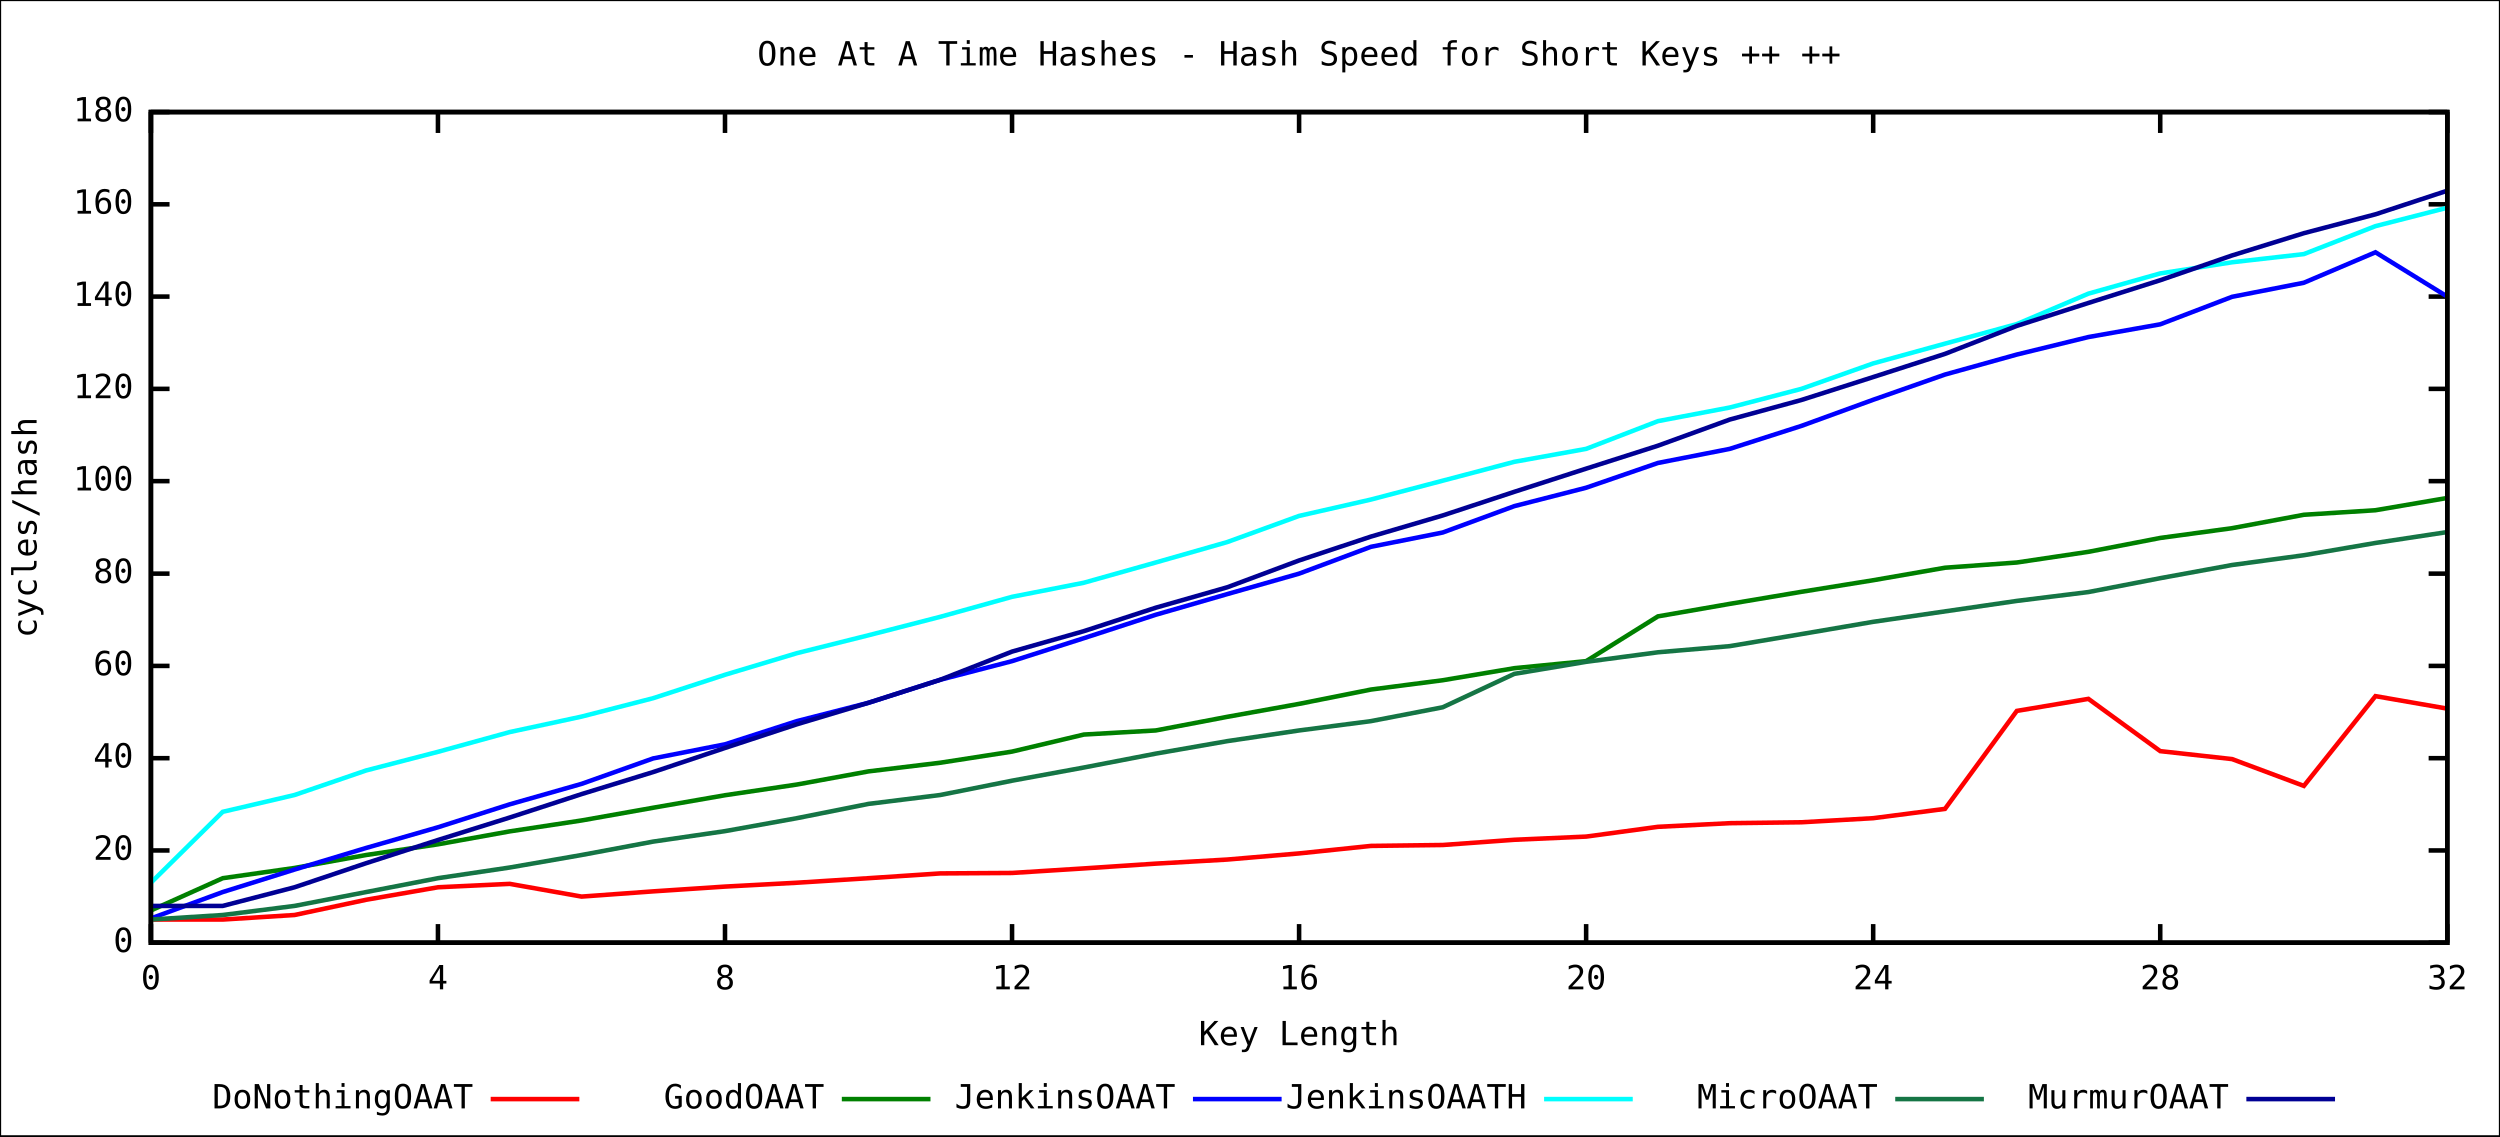
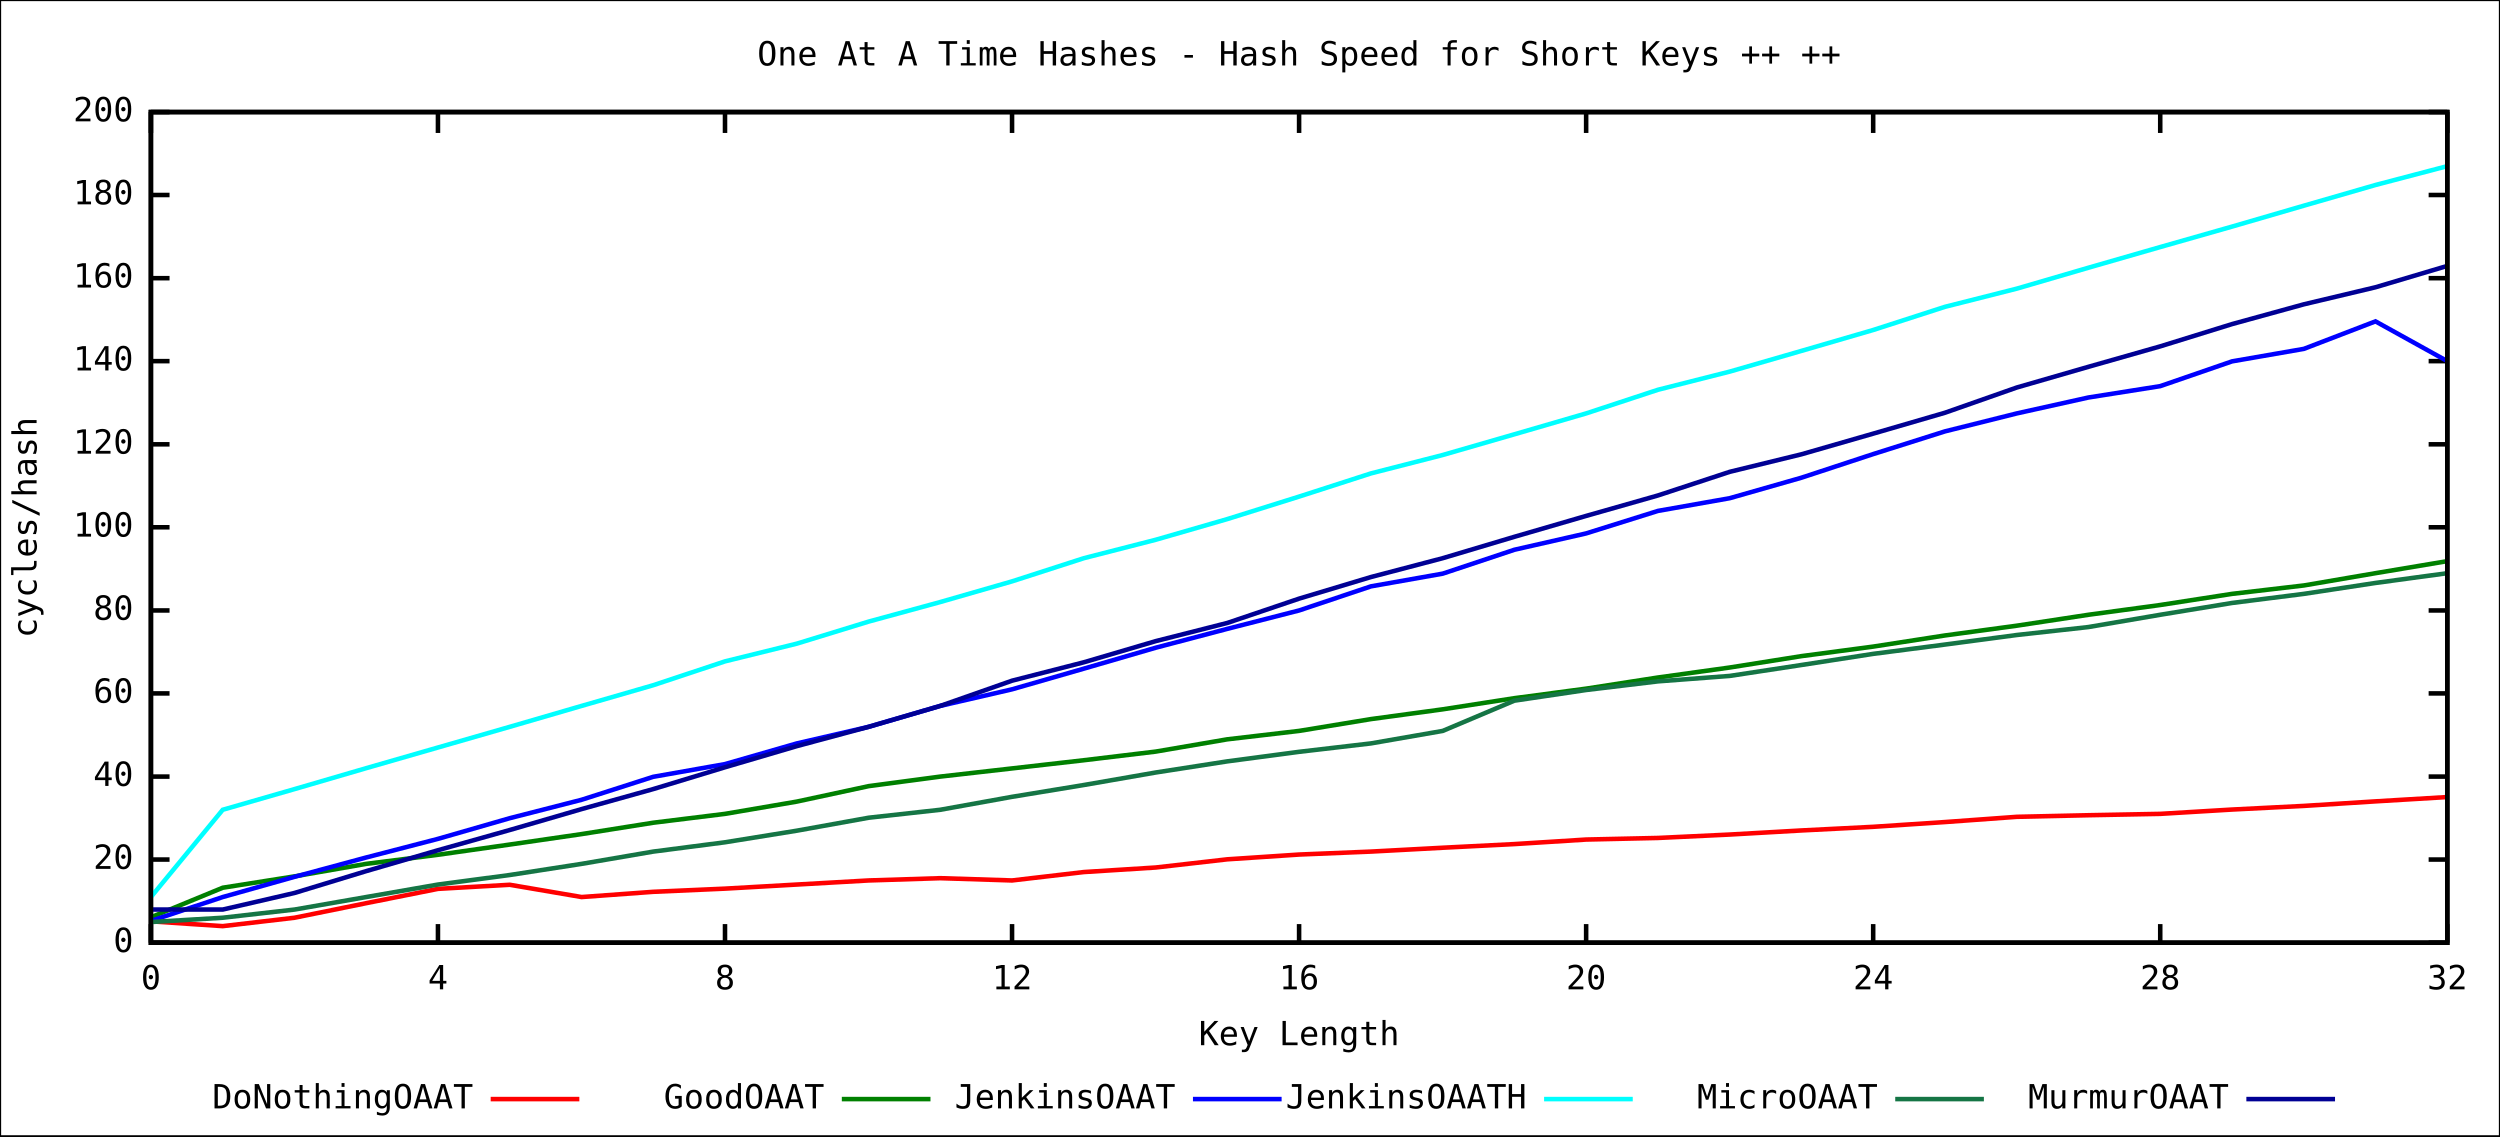
<svg xmlns="http://www.w3.org/2000/svg" xmlns:xlink="http://www.w3.org/1999/xlink" width="1100" height="500" viewBox="0 0 1100 500">
  <rect x="0" y="0" width="1100" height="500" fill="#ffffff" stroke="black" stroke-width="1" />
  <g id="gnuplot_canvas">
    <defs>
      <circle id="gpDot" r="0.5" stroke-width="0.5" />
      <path id="gpPt0" stroke-width="0.244" stroke="currentColor" d="M-1,0 h2 M0,-1 v2" />
      <path id="gpPt1" stroke-width="0.244" stroke="currentColor" d="M-1,-1 L1,1 M1,-1 L-1,1" />
      <path id="gpPt2" stroke-width="0.244" stroke="currentColor" d="M-1,0 L1,0 M0,-1 L0,1 M-1,-1 L1,1 M-1,1 L1,-1" />
      <rect id="gpPt3" stroke-width="0.244" stroke="currentColor" x="-1" y="-1" width="2" height="2" />
      <rect id="gpPt4" stroke-width="0.244" stroke="currentColor" fill="currentColor" x="-1" y="-1" width="2" height="2" />
      <circle id="gpPt5" stroke-width="0.244" stroke="currentColor" cx="0" cy="0" r="1" />
      <use xlink:href="#gpPt5" id="gpPt6" fill="currentColor" stroke="none" />
      <path id="gpPt7" stroke-width="0.244" stroke="currentColor" d="M0,-1.33 L-1.33,0.67 L1.33,0.67 z" />
      <use xlink:href="#gpPt7" id="gpPt8" fill="currentColor" stroke="none" />
      <use xlink:href="#gpPt7" id="gpPt9" stroke="currentColor" transform="rotate(180)" />
      <use xlink:href="#gpPt9" id="gpPt10" fill="currentColor" stroke="none" />
      <use xlink:href="#gpPt3" id="gpPt11" stroke="currentColor" transform="rotate(45)" />
      <use xlink:href="#gpPt11" id="gpPt12" fill="currentColor" stroke="none" />
    </defs>
    <g style="fill:none; color:white; stroke:currentColor; stroke-width:2.00; stroke-linecap:butt; stroke-linejoin:miter">
</g>
    <g style="fill:none; color:black; stroke:currentColor; stroke-width:2.00; stroke-linecap:butt; stroke-linejoin:miter">
      <path stroke="black" d="M66.4,414.8 L74.6,414.8 M1076.8,414.8 L1068.6,414.8  h0.01" />
      <g transform="translate(58.7,418.9)" style="stroke:none; fill:black; font-family:mono; font-size:11.00pt; text-anchor:end">
        <text> 0</text>
      </g>
-       <path stroke="black" d="M66.4,374.2 L74.6,374.2 M1076.8,374.2 L1068.6,374.2  h0.01" />
-       <g transform="translate(58.7,378.3)" style="stroke:none; fill:black; font-family:mono; font-size:11.00pt; text-anchor:end">
+       <path stroke="black" d="M66.4,378.2 L74.6,378.2 M1076.8,378.2 L1068.6,378.2  h0.01" />
+       <g transform="translate(58.7,382.3)" style="stroke:none; fill:black; font-family:mono; font-size:11.00pt; text-anchor:end">
        <text> 20</text>
      </g>
-       <path stroke="black" d="M66.4,333.6 L74.6,333.6 M1076.8,333.6 L1068.6,333.6  h0.01" />
-       <g transform="translate(58.7,337.7)" style="stroke:none; fill:black; font-family:mono; font-size:11.00pt; text-anchor:end">
+       <path stroke="black" d="M66.4,341.7 L74.6,341.7 M1076.8,341.7 L1068.6,341.7  h0.01" />
+       <g transform="translate(58.7,345.8)" style="stroke:none; fill:black; font-family:mono; font-size:11.00pt; text-anchor:end">
        <text> 40</text>
      </g>
-       <path stroke="black" d="M66.4,293.0 L74.6,293.0 M1076.8,293.0 L1068.6,293.0  h0.01" />
-       <g transform="translate(58.7,297.1)" style="stroke:none; fill:black; font-family:mono; font-size:11.00pt; text-anchor:end">
+       <path stroke="black" d="M66.4,305.1 L74.6,305.1 M1076.8,305.1 L1068.6,305.1  h0.01" />
+       <g transform="translate(58.7,309.2)" style="stroke:none; fill:black; font-family:mono; font-size:11.00pt; text-anchor:end">
        <text> 60</text>
      </g>
-       <path stroke="black" d="M66.4,252.4 L74.6,252.4 M1076.8,252.4 L1068.6,252.4  h0.01" />
-       <g transform="translate(58.7,256.5)" style="stroke:none; fill:black; font-family:mono; font-size:11.00pt; text-anchor:end">
+       <path stroke="black" d="M66.4,268.6 L74.6,268.6 M1076.8,268.6 L1068.6,268.6  h0.01" />
+       <g transform="translate(58.7,272.7)" style="stroke:none; fill:black; font-family:mono; font-size:11.00pt; text-anchor:end">
        <text> 80</text>
      </g>
-       <path stroke="black" d="M66.4,211.7 L74.6,211.7 M1076.8,211.7 L1068.6,211.7  h0.01" />
-       <g transform="translate(58.7,215.8)" style="stroke:none; fill:black; font-family:mono; font-size:11.00pt; text-anchor:end">
+       <path stroke="black" d="M66.4,232.0 L74.6,232.0 M1076.8,232.0 L1068.6,232.0  h0.01" />
+       <g transform="translate(58.7,236.1)" style="stroke:none; fill:black; font-family:mono; font-size:11.00pt; text-anchor:end">
        <text> 100</text>
      </g>
-       <path stroke="black" d="M66.4,171.1 L74.6,171.1 M1076.8,171.1 L1068.6,171.1  h0.01" />
-       <g transform="translate(58.7,175.2)" style="stroke:none; fill:black; font-family:mono; font-size:11.00pt; text-anchor:end">
+       <path stroke="black" d="M66.4,195.5 L74.6,195.5 M1076.8,195.5 L1068.6,195.5  h0.01" />
+       <g transform="translate(58.7,199.6)" style="stroke:none; fill:black; font-family:mono; font-size:11.00pt; text-anchor:end">
        <text> 120</text>
      </g>
-       <path stroke="black" d="M66.4,130.5 L74.6,130.5 M1076.8,130.5 L1068.6,130.5  h0.01" />
-       <g transform="translate(58.7,134.6)" style="stroke:none; fill:black; font-family:mono; font-size:11.00pt; text-anchor:end">
+       <path stroke="black" d="M66.4,158.9 L74.6,158.9 M1076.8,158.9 L1068.6,158.9  h0.01" />
+       <g transform="translate(58.7,163.0)" style="stroke:none; fill:black; font-family:mono; font-size:11.00pt; text-anchor:end">
        <text> 140</text>
      </g>
-       <path stroke="black" d="M66.4,89.9 L74.6,89.9 M1076.8,89.9 L1068.6,89.9  h0.01" />
-       <g transform="translate(58.7,94.0)" style="stroke:none; fill:black; font-family:mono; font-size:11.00pt; text-anchor:end">
+       <path stroke="black" d="M66.4,122.4 L74.6,122.4 M1076.8,122.4 L1068.6,122.4  h0.01" />
+       <g transform="translate(58.7,126.5)" style="stroke:none; fill:black; font-family:mono; font-size:11.00pt; text-anchor:end">
        <text> 160</text>
+       </g>
+       <path stroke="black" d="M66.4,85.8 L74.6,85.8 M1076.8,85.8 L1068.6,85.8  h0.01" />
+       <g transform="translate(58.7,89.9)" style="stroke:none; fill:black; font-family:mono; font-size:11.00pt; text-anchor:end">
+         <text> 180</text>
      </g>
      <path stroke="black" d="M66.4,49.3 L74.6,49.3 M1076.8,49.3 L1068.6,49.3  h0.01" />
      <g transform="translate(58.7,53.4)" style="stroke:none; fill:black; font-family:mono; font-size:11.00pt; text-anchor:end">
-         <text> 180</text>
+         <text> 200</text>
      </g>
      <path stroke="black" d="M66.4,414.8 L66.4,406.6 M66.4,49.3 L66.4,57.5  h0.01" />
      <g transform="translate(66.4,435.3)" style="stroke:none; fill:black; font-family:mono; font-size:11.00pt; text-anchor:middle">
        <text> 0</text>
      </g>
      <path stroke="black" d="M192.7,414.8 L192.7,406.6 M192.7,49.3 L192.7,57.5  h0.01" />
      <g transform="translate(192.7,435.3)" style="stroke:none; fill:black; font-family:mono; font-size:11.00pt; text-anchor:middle">
        <text> 4</text>
      </g>
      <path stroke="black" d="M319.0,414.8 L319.0,406.6 M319.0,49.3 L319.0,57.5  h0.01" />
      <g transform="translate(319.0,435.3)" style="stroke:none; fill:black; font-family:mono; font-size:11.00pt; text-anchor:middle">
        <text> 8</text>
      </g>
      <path stroke="black" d="M445.3,414.8 L445.3,406.6 M445.3,49.3 L445.3,57.5  h0.01" />
      <g transform="translate(445.3,435.3)" style="stroke:none; fill:black; font-family:mono; font-size:11.00pt; text-anchor:middle">
        <text> 12</text>
      </g>
      <path stroke="black" d="M571.6,414.8 L571.6,406.6 M571.6,49.3 L571.6,57.5  h0.01" />
      <g transform="translate(571.6,435.3)" style="stroke:none; fill:black; font-family:mono; font-size:11.00pt; text-anchor:middle">
        <text> 16</text>
      </g>
      <path stroke="black" d="M697.9,414.8 L697.9,406.6 M697.9,49.3 L697.9,57.5  h0.01" />
      <g transform="translate(697.9,435.3)" style="stroke:none; fill:black; font-family:mono; font-size:11.00pt; text-anchor:middle">
        <text> 20</text>
      </g>
      <path stroke="black" d="M824.2,414.8 L824.2,406.6 M824.2,49.3 L824.2,57.5  h0.01" />
      <g transform="translate(824.2,435.3)" style="stroke:none; fill:black; font-family:mono; font-size:11.00pt; text-anchor:middle">
        <text> 24</text>
      </g>
      <path stroke="black" d="M950.5,414.8 L950.5,406.6 M950.5,49.3 L950.5,57.5  h0.01" />
      <g transform="translate(950.5,435.3)" style="stroke:none; fill:black; font-family:mono; font-size:11.00pt; text-anchor:middle">
        <text> 28</text>
      </g>
      <path stroke="black" d="M1076.8,414.8 L1076.8,406.6 M1076.8,49.3 L1076.8,57.5  h0.01" />
      <g transform="translate(1076.8,435.3)" style="stroke:none; fill:black; font-family:mono; font-size:11.00pt; text-anchor:middle">
        <text> 32</text>
      </g>
      <path stroke="black" d="M66.4,49.3 L66.4,414.8 L1076.8,414.8 L1076.8,49.3 L66.4,49.3 Z  h0.01" />
      <g transform="translate(16.1,232.1) rotate(270)" style="stroke:none; fill:black; font-family:mono; font-size:11.00pt; text-anchor:middle">
        <text>cycles/hash</text>
      </g>
      <g transform="translate(571.6,459.9)" style="stroke:none; fill:black; font-family:mono; font-size:11.00pt; text-anchor:middle">
        <text>Key Length</text>
      </g>
      <g transform="translate(571.6,28.8)" style="stroke:none; fill:black; font-family:mono; font-size:11.00pt; text-anchor:middle">
        <text>One At A Time Hashes - Hash Speed for Short Keys <a href="One_At_A_Time_Hashes.medium.svg">++</a>
          <a href="One_At_A_Time_Hashes.long.svg">++</a>
        </text>
      </g>
    </g>
    <g id="DoNothingOAAT">
      <g style="fill:none; color:red; stroke:currentColor; stroke-width:2.00; stroke-linecap:butt; stroke-linejoin:miter">
        <g visibility="visible">
          <g transform="translate(208.2,487.7)" style="stroke:none; fill:black; font-family:mono; font-size:11.00pt; text-anchor:end">
            <text>DoNothingOAAT</text>
          </g>
          <path d="M215.9,483.6 L254.9,483.6  h0.01" />
        </g>
-         <path d="M66.4,404.6 L98.0,404.6 L129.6,402.6 L161.1,395.9 L192.7,390.4 L224.3,388.9 L255.9,394.5 L287.4,392.2    L319.0,390.1 L350.6,388.4 L382.2,386.4 L413.7,384.3 L445.3,384.1 L476.9,382.1 L508.5,380.0 L540.0,378.2    L571.6,375.5 L603.2,372.2 L634.8,371.8 L666.3,369.5 L697.9,368.1 L729.5,363.8 L761.1,362.2 L792.6,361.8    L824.2,360.0 L855.8,355.9 L887.4,312.8 L918.9,307.5 L950.5,330.5 L982.1,334.0 L1013.7,345.8 L1045.2,306.3    L1076.8,311.8  h0.01" />
+         <path d="M66.4,405.4 L98.0,407.5 L129.6,403.8 L161.1,397.4 L192.7,391.1 L224.3,389.3 L255.9,394.7 L287.4,392.4    L319.0,391.0 L350.6,389.2 L382.2,387.4 L413.7,386.4 L445.3,387.4 L476.9,383.7 L508.5,381.7 L540.0,378.1    L571.6,376.0 L603.2,374.7 L634.8,373.0 L666.3,371.4 L697.9,369.4 L729.5,368.7 L761.1,367.2 L792.6,365.4    L824.2,363.8 L855.8,361.7 L887.4,359.4 L918.9,358.7 L950.5,358.1 L982.1,356.2 L1013.7,354.6 L1045.2,352.6    L1076.8,350.7  h0.01" />
      </g>
    </g>
    <g id="GoodOAAT">
      <g style="fill:none; color:green; stroke:currentColor; stroke-width:2.00; stroke-linecap:butt; stroke-linejoin:miter">
        <g visibility="visible">
          <g transform="translate(362.7,487.7)" style="stroke:none; fill:black; font-family:mono; font-size:11.00pt; text-anchor:end">
            <text>GoodOAAT</text>
          </g>
          <path d="M370.4,483.6 L409.4,483.6  h0.01" />
        </g>
-         <path d="M66.4,400.6 L98.0,386.4 L129.6,381.9 L161.1,376.2 L192.7,371.5 L224.3,365.8 L255.9,361.0 L287.4,355.4    L319.0,349.9 L350.6,345.2 L382.2,339.4 L413.7,335.6 L445.3,330.7 L476.9,323.2 L508.5,321.4 L540.0,315.4    L571.6,309.7 L603.2,303.4 L634.8,299.3 L666.3,294.0 L697.9,290.9 L729.5,271.2 L761.1,265.7 L792.6,260.4    L824.2,255.3 L855.8,249.8 L887.4,247.5 L918.9,242.8 L950.5,236.7 L982.1,232.4 L1013.7,226.5 L1045.2,224.5    L1076.8,219.1  h0.01" />
+         <path d="M66.4,403.6 L98.0,390.6 L129.6,385.6 L161.1,380.1 L192.7,376.1 L224.3,371.6 L255.9,367.0 L287.4,362.0    L319.0,358.1 L350.6,352.7 L382.2,345.9 L413.7,341.7 L445.3,338.1 L476.9,334.5 L508.5,330.7 L540.0,325.3    L571.6,321.6 L603.2,316.4 L634.8,312.1 L666.3,307.2 L697.9,303.0 L729.5,298.1 L761.1,293.7 L792.6,288.7    L824.2,284.5 L855.8,279.6 L887.4,275.3 L918.9,270.5 L950.5,266.2 L982.1,261.3 L1013.7,257.6 L1045.2,252.2    L1076.8,246.9  h0.01" />
      </g>
    </g>
    <g id="JenkinsOAAT">
      <g style="fill:none; color:blue; stroke:currentColor; stroke-width:2.00; stroke-linecap:butt; stroke-linejoin:miter">
        <g visibility="visible">
          <g transform="translate(517.2,487.7)" style="stroke:none; fill:black; font-family:mono; font-size:11.00pt; text-anchor:end">
            <text>JenkinsOAAT</text>
          </g>
          <path d="M524.9,483.6 L563.9,483.6  h0.01" />
        </g>
-         <path d="M66.4,404.1 L98.0,392.5 L129.6,382.6 L161.1,373.1 L192.7,364.0 L224.3,353.9 L255.9,344.9 L287.4,333.7    L319.0,327.5 L350.6,317.3 L382.2,309.2 L413.7,299.1 L445.3,290.9 L476.9,280.8 L508.5,270.5 L540.0,261.4    L571.6,252.4 L603.2,240.6 L634.8,234.3 L666.3,222.7 L697.9,214.6 L729.5,203.7 L761.1,197.5 L792.6,187.4    L824.2,175.9 L855.8,164.8 L887.4,156.0 L918.9,148.3 L950.5,142.7 L982.1,130.6 L1013.7,124.4 L1045.2,111.0    L1076.8,130.5  h0.01" />
+         <path d="M66.4,405.2 L98.0,394.7 L129.6,385.8 L161.1,377.3 L192.7,369.1 L224.3,360.0 L255.9,351.9 L287.4,341.8    L319.0,336.2 L350.6,327.1 L382.2,319.8 L413.7,310.6 L445.3,303.3 L476.9,294.2 L508.5,285.0 L540.0,276.7    L571.6,268.6 L603.2,258.0 L634.8,252.4 L666.3,241.9 L697.9,234.7 L729.5,224.8 L761.1,219.2 L792.6,210.2    L824.2,199.8 L855.8,189.8 L887.4,181.9 L918.9,174.9 L950.5,169.9 L982.1,159.0 L1013.7,153.5 L1045.2,141.4    L1076.8,158.9  h0.01" />
      </g>
    </g>
    <g id="JenkinsOAATH">
      <g style="fill:none; color:cyan; stroke:currentColor; stroke-width:2.00; stroke-linecap:butt; stroke-linejoin:miter">
        <g visibility="visible">
          <g transform="translate(671.7,487.7)" style="stroke:none; fill:black; font-family:mono; font-size:11.00pt; text-anchor:end">
            <text>JenkinsOAATH</text>
          </g>
          <path d="M679.4,483.6 L718.4,483.6  h0.01" />
        </g>
-         <path d="M66.4,388.4 L98.0,357.2 L129.6,349.8 L161.1,339.0 L192.7,330.8 L224.3,322.1 L255.9,315.3 L287.4,307.2    L319.0,296.9 L350.6,287.4 L382.2,279.5 L413.7,271.4 L445.3,262.6 L476.9,256.4 L508.5,247.5 L540.0,238.5    L571.6,227.0 L603.2,219.8 L634.8,211.5 L666.3,203.2 L697.9,197.5 L729.5,185.3 L761.1,179.3 L792.6,171.1    L824.2,159.9 L855.8,151.2 L887.4,142.6 L918.9,129.2 L950.5,120.3 L982.1,115.4 L1013.7,111.8 L1045.2,99.5    L1076.8,91.4  h0.01" />
+         <path d="M66.4,394.7 L98.0,356.3 L129.6,347.2 L161.1,338.0 L192.7,328.9 L224.3,319.8 L255.9,310.6 L287.4,301.5    L319.0,291.0 L350.6,283.2 L382.2,273.5 L413.7,264.9 L445.3,255.8 L476.9,245.6 L508.5,237.5 L540.0,228.4    L571.6,218.5 L603.2,208.3 L634.8,200.2 L666.3,191.1 L697.9,181.9 L729.5,171.5 L761.1,163.5 L792.6,154.4    L824.2,145.2 L855.8,135.0 L887.4,127.0 L918.9,117.8 L950.5,108.7 L982.1,99.7 L1013.7,90.5 L1045.2,81.4    L1076.8,73.1  h0.01" />
      </g>
    </g>
    <g id="MicroOAAT">
      <g style="fill:none; color:#157545; stroke:currentColor; stroke-width:2.00; stroke-linecap:butt; stroke-linejoin:miter">
        <g visibility="visible">
          <g transform="translate(826.2,487.7)" style="stroke:none; fill:black; font-family:mono; font-size:11.00pt; text-anchor:end">
            <text>MicroOAAT</text>
          </g>
          <path d="M833.9,483.6 L872.9,483.6  h0.01" />
        </g>
-         <path d="M66.4,404.6 L98.0,402.6 L129.6,398.6 L161.1,392.5 L192.7,386.4 L224.3,381.7 L255.9,376.2 L287.4,370.3    L319.0,365.7 L350.6,360.0 L382.2,353.7 L413.7,349.8 L445.3,343.5 L476.9,337.7 L508.5,331.6 L540.0,326.1    L571.6,321.4 L603.2,317.3 L634.8,311.2 L666.3,296.5 L697.9,291.2 L729.5,287.0 L761.1,284.3 L792.6,279.0    L824.2,273.6 L855.8,269.0 L887.4,264.4 L918.9,260.5 L950.5,254.4 L982.1,248.6 L1013.7,244.3 L1045.2,238.9    L1076.8,234.1  h0.01" />
+         <path d="M66.4,405.7 L98.0,403.8 L129.6,400.2 L161.1,394.7 L192.7,389.2 L224.3,385.0 L255.9,380.1 L287.4,374.7    L319.0,370.6 L350.6,365.5 L382.2,359.8 L413.7,356.3 L445.3,350.6 L476.9,345.4 L508.5,339.9 L540.0,335.0    L571.6,330.8 L603.2,327.1 L634.8,321.6 L666.3,308.3 L697.9,303.6 L729.5,299.8 L761.1,297.4 L792.6,292.6    L824.2,287.7 L855.8,283.6 L887.4,279.4 L918.9,275.9 L950.5,270.5 L982.1,265.3 L1013.7,261.3 L1045.2,256.5    L1076.8,252.2  h0.01" />
      </g>
    </g>
    <g id="MurmurOAAT">
      <g style="fill:none; color:#000094; stroke:currentColor; stroke-width:2.00; stroke-linecap:butt; stroke-linejoin:miter">
        <g visibility="visible">
          <g transform="translate(980.7,487.7)" style="stroke:none; fill:black; font-family:mono; font-size:11.00pt; text-anchor:end">
            <text>MurmurOAAT</text>
          </g>
          <path d="M988.4,483.6 L1027.4,483.6  h0.01" />
        </g>
-         <path d="M66.4,398.6 L98.0,398.6 L129.6,390.4 L161.1,379.8 L192.7,369.6 L224.3,359.7 L255.9,349.4 L287.4,339.7    L319.0,329.1 L350.6,318.7 L382.2,309.2 L413.7,299.1 L445.3,286.7 L476.9,277.7 L508.5,267.4 L540.0,258.4    L571.6,246.6 L603.2,236.1 L634.8,226.8 L666.3,216.4 L697.9,206.2 L729.5,196.1 L761.1,184.6 L792.6,176.0    L824.2,165.9 L855.8,155.7 L887.4,143.4 L918.9,133.3 L950.5,123.3 L982.1,112.4 L1013.7,102.6 L1045.2,94.3    L1076.8,83.9  h0.01" />
+         <path d="M66.4,400.2 L98.0,400.2 L129.6,392.9 L161.1,383.3 L192.7,374.1 L224.3,365.2 L255.9,356.0 L287.4,347.2    L319.0,337.6 L350.6,328.3 L382.2,319.8 L413.7,310.6 L445.3,299.5 L476.9,291.4 L508.5,282.1 L540.0,274.1    L571.6,263.4 L603.2,253.9 L634.8,245.6 L666.3,236.2 L697.9,227.0 L729.5,218.0 L761.1,207.6 L792.6,199.9    L824.2,190.8 L855.8,181.6 L887.4,170.5 L918.9,161.4 L950.5,152.4 L982.1,142.6 L1013.7,133.9 L1045.2,126.4    L1076.8,117.0  h0.01" />
      </g>
    </g>
    <g style="fill:none; color:black; stroke:currentColor; stroke-width:2.00; stroke-linecap:butt; stroke-linejoin:miter">
      <path stroke="black" d="M66.4,49.3 L66.4,414.8 L1076.8,414.8 L1076.8,49.3 L66.4,49.3 Z  h0.01" />
    </g>
  </g>
  <text id="coord_text" text-anchor="start" pointer-events="none" font-size="12" font-family="Arial" visibility="hidden"> </text>
</svg>
